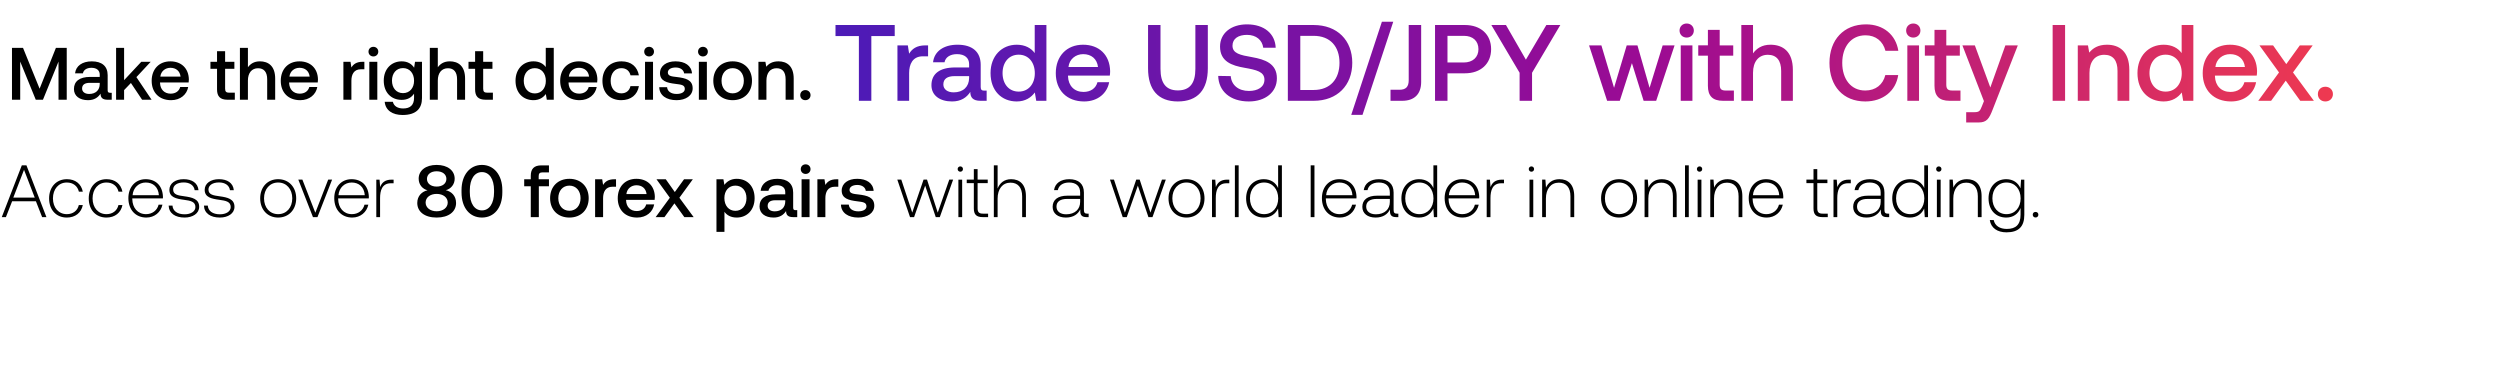
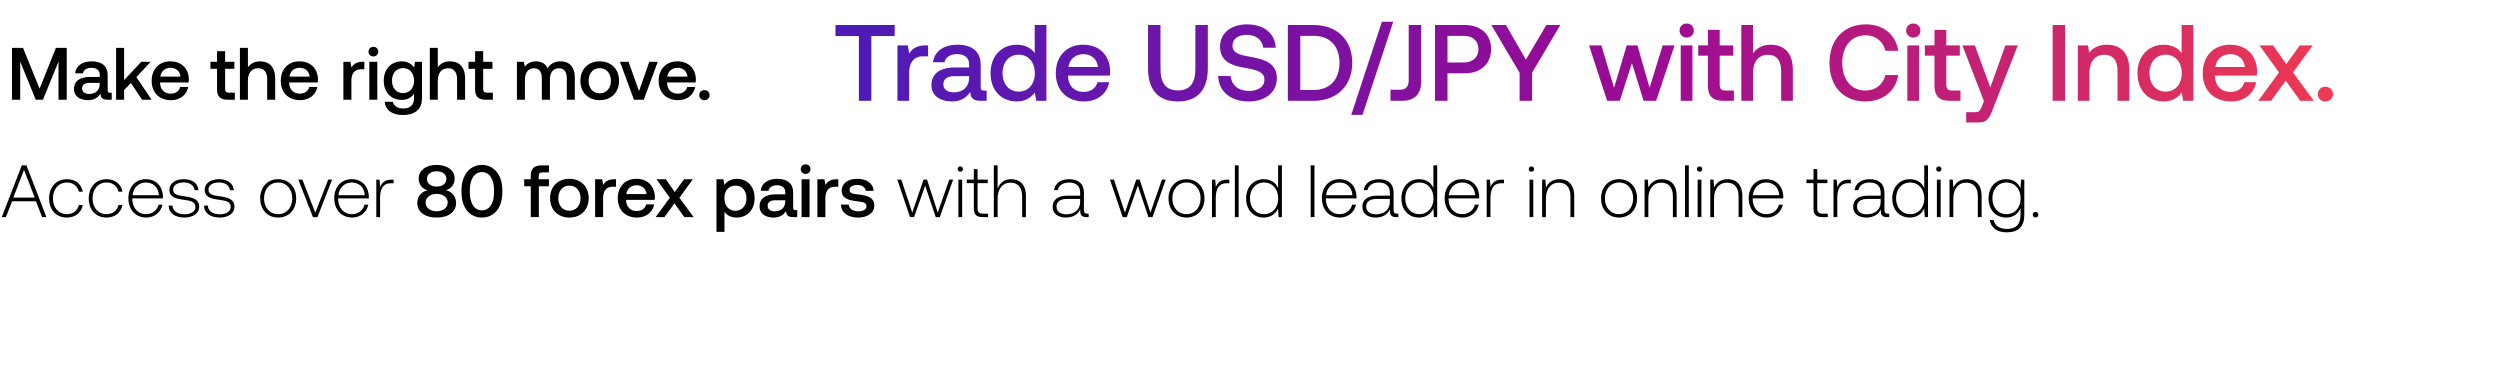
<svg xmlns="http://www.w3.org/2000/svg" width="372" height="58" viewBox="0 0 372 58" fill="none">
-   <path d="M.88 32.306l.923-2.354h3.542l.924 2.354h.638l-2.97-7.7h-.693l-2.98 7.7h.615zm2.694-7.04l1.595 4.136H1.98l1.595-4.136zm6.372 7.106c1.265 0 2.156-.726 2.376-1.859h-.594c-.187.825-.858 1.353-1.782 1.353-1.221 0-2.068-.957-2.068-2.343 0-1.386.836-2.365 2.068-2.365.935 0 1.595.528 1.793 1.364h.583c-.231-1.155-1.1-1.859-2.365-1.859-1.573 0-2.651 1.166-2.651 2.86 0 1.716 1.067 2.85 2.64 2.85zm5.897 0c1.265 0 2.156-.726 2.376-1.859h-.594c-.187.825-.858 1.353-1.782 1.353-1.22 0-2.068-.957-2.068-2.343 0-1.386.836-2.365 2.068-2.365.935 0 1.595.528 1.793 1.364h.583c-.23-1.155-1.1-1.859-2.365-1.859-1.573 0-2.65 1.166-2.65 2.86 0 1.716 1.066 2.85 2.64 2.85zm5.93 0c1.222 0 2.157-.792 2.399-1.914H23.6c-.22.87-.957 1.408-1.87 1.408-1.243 0-2.024-.946-2.046-2.244v-.099h4.554c0-.077.01-.165.01-.23-.054-1.662-1.077-2.63-2.573-2.63-1.53 0-2.574 1.166-2.574 2.816 0 1.75 1.089 2.893 2.673 2.893zm-2.045-3.322c.088-1.133.935-1.892 1.958-1.892 1.089 0 1.87.671 1.958 1.892h-3.916zm5.366 1.54c.044 1.155.979 1.782 2.376 1.782 1.199 0 2.167-.605 2.167-1.595 0-1.177-1.034-1.408-2.233-1.573-.87-.12-1.64-.22-1.64-1 0-.639.628-1.057 1.574-1.057.89 0 1.529.43 1.628 1.155h.572c-.1-1.089-.99-1.639-2.2-1.639-1.243-.01-2.134.627-2.134 1.584 0 1.122 1.034 1.331 2.178 1.485.935.132 1.694.253 1.694 1.078 0 .66-.693 1.078-1.606 1.078-1.067 0-1.76-.495-1.804-1.298h-.572zm5.253 0c.044 1.155.979 1.782 2.376 1.782 1.199 0 2.167-.605 2.167-1.595 0-1.177-1.034-1.408-2.233-1.573-.87-.12-1.64-.22-1.64-1 0-.639.628-1.057 1.574-1.057.89 0 1.529.43 1.628 1.155h.572c-.1-1.089-.99-1.639-2.2-1.639-1.243-.01-2.134.627-2.134 1.584 0 1.122 1.034 1.331 2.178 1.485.935.132 1.694.253 1.694 1.078 0 .66-.693 1.078-1.606 1.078-1.067 0-1.76-.495-1.804-1.298h-.572zm11.042 1.782c1.573 0 2.684-1.166 2.684-2.86 0-1.683-1.111-2.849-2.684-2.849-1.573 0-2.673 1.166-2.673 2.85 0 1.693 1.1 2.86 2.673 2.86zm0-.506c-1.243 0-2.101-.968-2.101-2.354 0-1.375.858-2.354 2.1-2.354 1.244 0 2.102.98 2.102 2.354 0 1.386-.858 2.354-2.101 2.354zm5.18.44h.67l2.178-5.577h-.583l-1.914 4.928-1.925-4.928h-.605l2.178 5.577zm5.841.066c1.221 0 2.156-.792 2.398-1.914h-.572c-.22.87-.957 1.408-1.87 1.408-1.243 0-2.024-.946-2.046-2.244v-.099h4.554c0-.077.011-.165.011-.23-.055-1.662-1.078-2.63-2.574-2.63-1.529 0-2.574 1.166-2.574 2.816 0 1.75 1.09 2.893 2.673 2.893zm-2.046-3.322c.088-1.133.935-1.892 1.958-1.892 1.09 0 1.87.671 1.958 1.892h-3.916zm7.907-2.32c-1.034 0-1.474.494-1.705 1.11l-.088-1.11h-.484v5.576h.561V29.48c0-1.133.297-2.21 1.606-2.21h.407v-.54h-.297zm8.053 1.572a1.734 1.734 0 001.331-1.716c0-1.199-1.034-2.046-2.684-2.046-1.639 0-2.673.847-2.673 2.046 0 .935.616 1.551 1.32 1.727-.825.187-1.529.825-1.529 1.892 0 1.276 1.067 2.167 2.882 2.167 1.815 0 2.893-.89 2.893-2.167 0-1.089-.715-1.727-1.54-1.903zm-1.353-2.816c.88 0 1.452.462 1.452 1.133 0 .682-.572 1.144-1.452 1.144-.869 0-1.44-.462-1.44-1.144 0-.67.571-1.133 1.44-1.133zm0 5.951c-.968 0-1.639-.55-1.639-1.298s.671-1.287 1.64-1.287c.978 0 1.65.54 1.65 1.287 0 .748-.672 1.298-1.65 1.298zm3.704-2.805c0 2.321 1.243 3.74 3.036 3.74s3.036-1.419 3.036-3.74v-.352c0-2.233-1.243-3.74-3.036-3.74s-3.036 1.507-3.036 3.74v.352zm4.84-.044c0 1.727-.726 2.717-1.804 2.717s-1.804-.99-1.804-2.717v-.264c0-1.716.726-2.717 1.804-2.717s1.804 1.001 1.804 2.717v.264zm4.486-.869h.978v4.587h1.2V27.72h1.507v-1.045h-1.53v-.473c0-.385.165-.55.55-.55h.98v-1.045h-1.134c-1.089 0-1.573.528-1.573 1.54v.528h-.978v1.045zm6.725 4.653c1.716 0 2.87-1.155 2.87-2.882 0-1.716-1.154-2.882-2.87-2.882-1.716 0-2.871 1.166-2.871 2.882 0 1.727 1.155 2.882 2.87 2.882zm0-1.012c-1.001 0-1.65-.78-1.65-1.87 0-1.089.649-1.87 1.65-1.87 1 0 1.66.781 1.66 1.87 0 1.09-.66 1.87-1.66 1.87zm6.675-4.686c-.924 0-1.375.374-1.661.847l-.132-.847h-1.056v5.632h1.188V29.48c0-.869.341-1.694 1.397-1.694h.528v-1.11h-.264zm3.401 5.698c1.397 0 2.343-.847 2.541-1.958h-1.188c-.165.627-.693.99-1.419.99-.935 0-1.54-.627-1.573-1.584v-.077h4.246c.022-.154.033-.308.033-.45-.033-1.65-1.122-2.685-2.75-2.685-1.66 0-2.772 1.155-2.772 2.893 0 1.727 1.111 2.871 2.882 2.871zm-1.595-3.498c.088-.803.737-1.309 1.496-1.309.825 0 1.408.473 1.507 1.31h-3.003zm4.355 3.432h1.309l1.485-2.046 1.474 2.046h1.386l-2.123-2.882 2.002-2.75h-1.309l-1.375 1.903-1.342-1.903h-1.386l1.99 2.75-2.111 2.882zm12.062-5.698c-.88 0-1.463.407-1.837.902l-.143-.836h-1.034v7.832h1.188v-2.992c.352.506.957.858 1.826.858 1.54 0 2.662-1.144 2.662-2.882 0-1.804-1.122-2.882-2.662-2.882zm-.198 4.763c-.99 0-1.639-.78-1.639-1.903 0-1.089.649-1.848 1.639-1.848s1.65.76 1.65 1.87c0 1.1-.66 1.881-1.65 1.881zm8.96-.099c-.242 0-.363-.077-.363-.363v-2.255c0-1.33-.858-2.046-2.354-2.046-1.419 0-2.365.682-2.486 1.782h1.166c.088-.495.561-.825 1.265-.825.781 0 1.232.385 1.232 1.012v.341h-1.419c-1.573 0-2.409.65-2.409 1.804 0 1.045.858 1.65 2.09 1.65.913 0 1.485-.396 1.859-.968 0 .561.264.902 1.034.902h.627v-1.034h-.242zm-1.54-1.276c-.011.87-.583 1.452-1.573 1.452-.649 0-1.045-.33-1.045-.803 0-.572.407-.847 1.144-.847h1.474v.198zm3.034-4.114c.407 0 .726-.297.726-.715s-.319-.715-.726-.715-.726.297-.726.715.319.715.726.715zm-.605 6.424h1.188v-5.632h-1.188v5.632zm5.201-5.632c-.924 0-1.375.374-1.661.847l-.132-.847h-1.056v5.632h1.188V29.48c0-.869.341-1.694 1.397-1.694h.528v-1.11h-.264zm.658 3.773c.033 1.221 1.067 1.925 2.574 1.925 1.364 0 2.387-.682 2.387-1.76 0-1.254-1.045-1.518-2.332-1.672-.814-.088-1.353-.154-1.353-.682 0-.45.462-.737 1.166-.737s1.188.363 1.254.88h1.166c-.077-1.155-1.056-1.793-2.442-1.793-1.353-.01-2.31.682-2.31 1.75 0 1.165 1.012 1.44 2.299 1.594.869.11 1.386.154 1.386.76 0 .45-.484.736-1.221.736-.858 0-1.364-.418-1.408-1h-1.166zm10.277 1.86h.605l1.65-4.687 1.573 4.686h.605l1.98-5.577h-.572l-1.716 4.906-1.595-4.906h-.517l-1.683 4.906-1.628-4.906h-.594l1.892 5.577zm7.483-6.755c.22 0 .396-.165.396-.396a.388.388 0 00-.396-.396.388.388 0 00-.396.396c0 .231.176.396.396.396zm-.286 6.754h.561V26.73h-.561v5.577zm2.298-1.298c0 .891.363 1.298 1.309 1.298h.814v-.517h-.77c-.583 0-.792-.22-.792-.792v-3.75h1.507v-.518h-1.507v-1.562h-.561v1.562h-1.056v.517h1.056v3.762zm5.551-4.345c-1.045 0-1.694.583-2.013 1.386v-3.443h-.561v7.7h.561v-2.75c0-1.452.737-2.376 1.925-2.376 1.067 0 1.727.704 1.727 2.024v3.102h.561v-3.124c0-1.76-.935-2.519-2.2-2.519zm11.323 5.126c-.33 0-.495-.11-.495-.539v-2.596c0-1.276-.781-1.99-2.178-1.99-1.276 0-2.123.615-2.266 1.627h.561c.143-.682.737-1.133 1.683-1.133 1.045 0 1.639.55 1.639 1.474v.484h-1.892c-1.43 0-2.2.616-2.2 1.661 0 .99.781 1.595 1.969 1.595 1.133 0 1.804-.517 2.145-1.21v.198c-.022.66.253.946.913.946h.33v-.517h-.209zm-1.056-1.738c0 1.067-.759 1.837-2.079 1.837-.891 0-1.441-.45-1.441-1.144 0-.737.55-1.144 1.584-1.144h1.936v.451zm6.333 2.255h.605l1.65-4.686 1.573 4.686h.605l1.98-5.577h-.572l-1.716 4.906-1.595-4.906h-.517l-1.683 4.906-1.628-4.906h-.594l1.892 5.577zm9.49.066c1.573 0 2.684-1.166 2.684-2.86 0-1.683-1.111-2.849-2.684-2.849-1.573 0-2.673 1.166-2.673 2.85 0 1.693 1.1 2.86 2.673 2.86zm0-.506c-1.243 0-2.101-.968-2.101-2.354 0-1.375.858-2.354 2.101-2.354 1.243 0 2.101.98 2.101 2.354 0 1.386-.858 2.354-2.101 2.354zm6.076-5.137c-1.034 0-1.474.495-1.705 1.111l-.088-1.11h-.484v5.576h.561V29.48c0-1.133.297-2.21 1.606-2.21h.407v-.54h-.297zm1.128 5.577h.561v-7.7h-.561v7.7zm6.434-4.323c-.341-.792-1.089-1.32-2.134-1.32-1.529 0-2.629 1.166-2.629 2.85 0 1.76 1.1 2.86 2.629 2.86 1.045 0 1.771-.562 2.123-1.343l.088 1.276h.484v-7.7h-.561v3.377zm-2.09 3.883c-1.243 0-2.101-.968-2.101-2.354 0-1.375.858-2.354 2.101-2.354 1.243 0 2.101.98 2.101 2.365 0 1.375-.858 2.343-2.101 2.343zm6.935.44h.561v-7.7h-.561v7.7zm4.344.066c1.221 0 2.156-.792 2.398-1.914h-.572c-.22.87-.957 1.408-1.87 1.408-1.243 0-2.024-.946-2.046-2.244v-.099h4.554c0-.077.011-.165.011-.23-.055-1.662-1.078-2.63-2.574-2.63-1.529 0-2.574 1.166-2.574 2.816 0 1.75 1.089 2.893 2.673 2.893zm-2.046-3.322c.088-1.133.935-1.892 1.958-1.892 1.089 0 1.87.671 1.958 1.892h-3.916zm10.536 2.74c-.33 0-.495-.11-.495-.54v-2.596c0-1.276-.781-1.99-2.178-1.99-1.276 0-2.123.615-2.266 1.627h.561c.143-.682.737-1.133 1.683-1.133 1.045 0 1.639.55 1.639 1.474v.484h-1.892c-1.43 0-2.2.616-2.2 1.661 0 .99.781 1.595 1.969 1.595 1.133 0 1.804-.517 2.145-1.21v.198c-.022.66.253.946.913.946h.33v-.517h-.209zm-1.056-1.739c0 1.067-.759 1.837-2.079 1.837-.891 0-1.441-.45-1.441-1.144 0-.737.55-1.144 1.584-1.144h1.936v.451zm6.483-2.068c-.341-.792-1.089-1.32-2.134-1.32-1.529 0-2.629 1.166-2.629 2.85 0 1.76 1.1 2.86 2.629 2.86 1.045 0 1.771-.562 2.123-1.343l.088 1.276h.484v-7.7h-.561v3.377zm-2.09 3.883c-1.243 0-2.101-.968-2.101-2.354 0-1.375.858-2.354 2.101-2.354 1.243 0 2.101.98 2.101 2.365 0 1.375-.858 2.343-2.101 2.343zm6.435.506c1.221 0 2.156-.792 2.398-1.914h-.572c-.22.87-.957 1.408-1.87 1.408-1.243 0-2.024-.946-2.046-2.244v-.099h4.554c0-.077.011-.165.011-.23-.055-1.662-1.078-2.63-2.574-2.63-1.529 0-2.574 1.166-2.574 2.816 0 1.75 1.089 2.893 2.673 2.893zm-2.046-3.322c.088-1.133.935-1.892 1.958-1.892 1.089 0 1.87.671 1.958 1.892h-3.916zm7.907-2.32c-1.034 0-1.474.494-1.705 1.11l-.088-1.11h-.484v5.576h.561V29.48c0-1.133.297-2.21 1.606-2.21h.407v-.54h-.297zm4.379-1.178c.22 0 .396-.165.396-.396a.388.388 0 00-.396-.396.388.388 0 00-.396.396c0 .231.176.396.396.396zm-.286 6.754h.561V26.73h-.561v5.577zm4.454-5.643c-1.023 0-1.683.528-2.002 1.254l-.088-1.188h-.484v5.577h.561v-2.75c0-1.452.737-2.376 1.925-2.376 1.078 0 1.727.704 1.727 2.024v3.102h.561v-3.124c0-1.76-.935-2.519-2.2-2.519zm8.87 5.71c1.573 0 2.684-1.167 2.684-2.86 0-1.684-1.111-2.85-2.684-2.85-1.573 0-2.673 1.166-2.673 2.85 0 1.693 1.1 2.86 2.673 2.86zm0-.507c-1.243 0-2.101-.968-2.101-2.354 0-1.375.858-2.354 2.101-2.354 1.243 0 2.101.98 2.101 2.354 0 1.386-.858 2.354-2.101 2.354zm6.373-5.203c-1.023 0-1.683.528-2.002 1.254l-.088-1.188h-.484v5.577h.561v-2.75c0-1.452.737-2.376 1.925-2.376 1.078 0 1.727.704 1.727 2.024v3.102h.561v-3.124c0-1.76-.935-2.519-2.2-2.519zm3.442 5.643h.561v-7.7h-.561v7.7zm2.165-6.754c.22 0 .396-.165.396-.396a.388.388 0 00-.396-.396.388.388 0 00-.396.396c0 .231.176.396.396.396zm-.286 6.754h.561V26.73h-.561v5.577zm4.454-5.643c-1.023 0-1.683.528-2.002 1.254l-.088-1.188h-.484v5.577h.561v-2.75c0-1.452.737-2.376 1.925-2.376 1.078 0 1.727.704 1.727 2.024v3.102h.561v-3.124c0-1.76-.935-2.519-2.2-2.519zm5.82 5.71c1.221 0 2.156-.793 2.398-1.915h-.572c-.22.87-.957 1.408-1.87 1.408-1.243 0-2.024-.946-2.046-2.244v-.099h4.554c0-.077.011-.165.011-.23-.055-1.662-1.078-2.63-2.574-2.63-1.529 0-2.574 1.166-2.574 2.816 0 1.75 1.089 2.893 2.673 2.893zm-2.046-3.323c.088-1.133.935-1.892 1.958-1.892 1.089 0 1.87.671 1.958 1.892h-3.916zm9.013 1.958c0 .891.363 1.298 1.309 1.298h.814v-.517h-.77c-.583 0-.792-.22-.792-.792v-3.75h1.507v-.518h-1.507v-1.562h-.561v1.562h-1.056v.517h1.056v3.762zm5.253-4.279c-1.034 0-1.474.495-1.705 1.111l-.088-1.11h-.484v5.576h.561V29.48c0-1.133.297-2.21 1.606-2.21h.407v-.54h-.297zm5.798 5.06c-.33 0-.495-.11-.495-.539v-2.596c0-1.276-.781-1.99-2.178-1.99-1.276 0-2.123.615-2.266 1.627h.561c.143-.682.737-1.133 1.683-1.133 1.045 0 1.639.55 1.639 1.474v.484h-1.892c-1.43 0-2.2.616-2.2 1.661 0 .99.781 1.595 1.969 1.595 1.133 0 1.804-.517 2.145-1.21v.198c-.022.66.253.946.913.946h.33v-.517h-.209zm-1.056-1.738c0 1.067-.759 1.837-2.079 1.837-.891 0-1.441-.45-1.441-1.144 0-.737.55-1.144 1.584-1.144h1.936v.451zm6.484-2.068c-.341-.792-1.089-1.32-2.134-1.32-1.529 0-2.629 1.166-2.629 2.85 0 1.76 1.1 2.86 2.629 2.86 1.045 0 1.771-.562 2.123-1.343l.088 1.276h.484v-7.7h-.561v3.377zm-2.09 3.883c-1.243 0-2.101-.968-2.101-2.354 0-1.375.858-2.354 2.101-2.354 1.243 0 2.101.98 2.101 2.365 0 1.375-.858 2.343-2.101 2.343zm4.256-6.314c.22 0 .396-.165.396-.396a.388.388 0 00-.396-.396.388.388 0 00-.396.396c0 .231.176.396.396.396zm-.286 6.754h.561V26.73h-.561v5.577zm4.454-5.643c-1.023 0-1.683.528-2.002 1.254l-.088-1.188h-.484v5.577h.561v-2.75c0-1.452.737-2.376 1.925-2.376 1.078 0 1.727.704 1.727 2.024v3.102h.561v-3.124c0-1.76-.935-2.519-2.2-2.519zm7.985 1.364c-.341-.825-1.089-1.364-2.123-1.364-1.529 0-2.629 1.155-2.629 2.85 0 1.76 1.1 2.86 2.629 2.86 1.045 0 1.782-.55 2.134-1.42v.99c0 1.485-.704 2.123-2.046 2.123-1.045 0-1.771-.473-1.947-1.32h-.583c.176 1.188 1.133 1.826 2.486 1.826 1.804 0 2.651-.858 2.651-2.607V26.73h-.484l-.088 1.298zm-2.079 3.84c-1.243 0-2.101-.969-2.101-2.355 0-1.386.858-2.354 2.101-2.354 1.243 0 2.101.968 2.101 2.365 0 1.375-.858 2.343-2.101 2.343zm3.904.076c0 .253.176.418.418.418a.398.398 0 00.418-.418c0-.253-.176-.407-.418-.407s-.418.154-.418.407zM1.782 14.84h1.224V9.162l2.316 5.678h1.07l2.315-5.678v5.678H9.93V7.122H8.32l-2.426 6.075-2.47-6.075H1.782v7.718zm14.602-1.036c-.243 0-.364-.077-.364-.364v-2.26c0-1.335-.86-2.051-2.36-2.051-1.422 0-2.37.683-2.492 1.786h1.169c.088-.496.562-.827 1.268-.827.783 0 1.235.386 1.235 1.014v.342h-1.423c-1.576 0-2.415.65-2.415 1.808 0 1.048.86 1.654 2.095 1.654.916 0 1.49-.397 1.864-.97 0 .563.265.904 1.037.904h.628v-1.036h-.242zm-1.544-1.28c-.011.872-.585 1.456-1.577 1.456-.65 0-1.048-.33-1.048-.805 0-.573.408-.849 1.147-.849h1.478v.199zm2.435 2.316h1.19v-1.433l1.015-1.059 1.665 2.492h1.411l-2.26-3.363 2.128-2.282h-1.4l-2.558 2.734V7.122h-1.191v7.718zm8.182.066c1.4 0 2.348-.849 2.547-1.962h-1.191c-.165.628-.695.992-1.422.992-.938 0-1.544-.628-1.577-1.588v-.077h4.256c.022-.154.033-.309.033-.452-.033-1.654-1.125-2.69-2.757-2.69-1.665 0-2.778 1.157-2.778 2.9 0 1.73 1.113 2.877 2.889 2.877zm-1.6-3.506c.089-.805.74-1.312 1.5-1.312.827 0 1.412.474 1.511 1.312h-3.01zm8.438 1.908c0 1.025.463 1.532 1.544 1.532h1.102v-1.047h-.838c-.452 0-.606-.166-.606-.607v-2.944h1.378V9.195h-1.378V7.618h-1.202v1.577h-.981v1.047h.981v3.066zm6.37-4.18c-.882 0-1.422.398-1.775.883V7.12h-1.191v7.72h1.19v-2.856c0-1.136.574-1.831 1.511-1.831.883 0 1.357.573 1.357 1.643v3.043h1.19v-3.142c0-1.886-1.025-2.57-2.282-2.57zm6.002 5.778c1.4 0 2.349-.849 2.547-1.962h-1.19c-.166.628-.695.992-1.423.992-.937 0-1.544-.628-1.577-1.588v-.077h4.256c.022-.154.033-.309.033-.452-.033-1.654-1.124-2.69-2.756-2.69-1.665 0-2.779 1.157-2.779 2.9 0 1.73 1.114 2.877 2.889 2.877zM43.068 11.4c.088-.805.739-1.312 1.5-1.312.827 0 1.411.474 1.51 1.312h-3.01zm10.885-2.205c-.926 0-1.378.375-1.665.849l-.132-.85h-1.059v5.646h1.191v-2.833c0-.872.342-1.699 1.4-1.699h.53V9.195h-.265zM55.56 8.4c.408 0 .728-.298.728-.717s-.32-.717-.728-.717-.728.298-.728.717c0 .42.32.717.728.717zm-.607 6.44h1.191V9.194h-1.19v5.645zm6.67-4.764c-.364-.562-.97-.948-1.852-.948-1.533 0-2.669 1.135-2.669 2.867 0 1.797 1.136 2.866 2.669 2.866.882 0 1.466-.364 1.84-.926v.629c0 1.08-.584 1.577-1.62 1.577-.838 0-1.39-.364-1.533-.993h-1.213c.11 1.268 1.158 1.963 2.658 1.963 2.029 0 2.889-.97 2.889-2.503V9.195h-1.037l-.132.882zm-1.654 3.782c-.992 0-1.643-.76-1.643-1.864 0-1.091.65-1.863 1.643-1.863.992 0 1.643.772 1.643 1.886 0 1.08-.65 1.841-1.643 1.841zm6.953-4.73c-.883 0-1.423.397-1.776.882V7.12h-1.19v7.72h1.19v-2.856c0-1.136.574-1.831 1.511-1.831.882 0 1.356.573 1.356 1.643v3.043h1.191v-3.142c0-1.886-1.025-2.57-2.282-2.57zm3.773 4.179c0 1.025.463 1.532 1.544 1.532h1.103v-1.047h-.838c-.453 0-.607-.166-.607-.607v-2.944h1.378V9.195h-1.378V7.618h-1.202v1.577h-.981v1.047h.981v3.066zm10.515-3.33c-.364-.497-.97-.85-1.83-.85-1.534 0-2.67 1.147-2.67 2.89 0 1.808 1.136 2.888 2.67 2.888.892 0 1.477-.418 1.84-.915l.144.85H82.4V7.12h-1.191v2.857zm-1.632 3.925c-.993 0-1.643-.772-1.643-1.886 0-1.102.65-1.874 1.643-1.874.992 0 1.643.772 1.643 1.897 0 1.091-.65 1.863-1.643 1.863zm6.666 1.003c1.4 0 2.348-.849 2.547-1.962h-1.191c-.165.628-.695.992-1.422.992-.938 0-1.544-.628-1.577-1.588v-.077h4.256c.022-.154.033-.309.033-.452-.033-1.654-1.125-2.69-2.757-2.69-1.665 0-2.778 1.157-2.778 2.9 0 1.73 1.113 2.877 2.889 2.877zm-1.6-3.506c.09-.805.74-1.312 1.5-1.312.827 0 1.412.474 1.511 1.312h-3.01zm7.8 3.506c1.445 0 2.404-.804 2.624-2.084H93.81c-.143.651-.628 1.07-1.356 1.07-.96 0-1.588-.76-1.588-1.863 0-1.114.629-1.886 1.588-1.886.739 0 1.213.408 1.367 1.07h1.246c-.231-1.28-1.135-2.084-2.59-2.084-1.71 0-2.835 1.157-2.835 2.9 0 1.764 1.092 2.877 2.801 2.877zm4.142-6.505c.408 0 .728-.298.728-.717s-.32-.717-.728-.717-.727.298-.727.717c0 .42.32.717.727.717zm-.606 6.44h1.19V9.194h-1.19v5.645zm2.115-1.864c.034 1.224 1.07 1.93 2.581 1.93 1.367 0 2.392-.684 2.392-1.765 0-1.257-1.047-1.521-2.337-1.676-.816-.088-1.356-.154-1.356-.683 0-.452.463-.74 1.168-.74.706 0 1.191.365 1.257.883h1.169c-.077-1.158-1.058-1.797-2.448-1.797-1.356-.011-2.315.683-2.315 1.753 0 1.169 1.014 1.444 2.304 1.599.871.11 1.39.154 1.39.76 0 .453-.485.74-1.224.74-.86 0-1.368-.42-1.412-1.004h-1.169zm6.503-4.576c.408 0 .728-.298.728-.717s-.32-.717-.728-.717-.728.298-.728.717c0 .42.32.717.728.717zm-.607 6.44h1.191V9.194h-1.191v5.645zm5.027.066c1.72 0 2.878-1.158 2.878-2.89 0-1.72-1.158-2.888-2.878-2.888-1.72 0-2.878 1.168-2.878 2.889 0 1.73 1.158 2.888 2.878 2.888zm0-1.015c-1.003 0-1.654-.783-1.654-1.874 0-1.092.651-1.875 1.654-1.875s1.665.783 1.665 1.874c0 1.092-.662 1.875-1.665 1.875zm6.813-4.763c-.916 0-1.456.363-1.809.805l-.132-.74h-1.036v5.646h1.19v-2.845c0-1.146.563-1.841 1.511-1.841.893 0 1.345.573 1.345 1.643v3.043h1.202v-3.142c0-1.886-1.025-2.57-2.271-2.57zm3.244 5.028c0 .44.32.75.761.75s.772-.31.772-.75c0-.441-.331-.75-.772-.75s-.761.309-.761.75z" fill="#000" />
+   <path d="M.88 32.306l.923-2.354h3.542l.924 2.354h.638l-2.97-7.7h-.693l-2.98 7.7h.615zm2.694-7.04l1.595 4.136H1.98l1.595-4.136zm6.372 7.106c1.265 0 2.156-.726 2.376-1.859h-.594c-.187.825-.858 1.353-1.782 1.353-1.221 0-2.068-.957-2.068-2.343 0-1.386.836-2.365 2.068-2.365.935 0 1.595.528 1.793 1.364h.583c-.231-1.155-1.1-1.859-2.365-1.859-1.573 0-2.651 1.166-2.651 2.86 0 1.716 1.067 2.85 2.64 2.85zm5.897 0c1.265 0 2.156-.726 2.376-1.859h-.594c-.187.825-.858 1.353-1.782 1.353-1.22 0-2.068-.957-2.068-2.343 0-1.386.836-2.365 2.068-2.365.935 0 1.595.528 1.793 1.364h.583c-.23-1.155-1.1-1.859-2.365-1.859-1.573 0-2.65 1.166-2.65 2.86 0 1.716 1.066 2.85 2.64 2.85zm5.93 0c1.222 0 2.157-.792 2.399-1.914H23.6c-.22.87-.957 1.408-1.87 1.408-1.243 0-2.024-.946-2.046-2.244v-.099h4.554c0-.077.01-.165.01-.23-.054-1.662-1.077-2.63-2.573-2.63-1.53 0-2.574 1.166-2.574 2.816 0 1.75 1.089 2.893 2.673 2.893zm-2.045-3.322c.088-1.133.935-1.892 1.958-1.892 1.089 0 1.87.671 1.958 1.892h-3.916zm5.366 1.54c.044 1.155.979 1.782 2.376 1.782 1.199 0 2.167-.605 2.167-1.595 0-1.177-1.034-1.408-2.233-1.573-.87-.12-1.64-.22-1.64-1 0-.639.628-1.057 1.574-1.057.89 0 1.529.43 1.628 1.155h.572c-.1-1.089-.99-1.639-2.2-1.639-1.243-.01-2.134.627-2.134 1.584 0 1.122 1.034 1.331 2.178 1.485.935.132 1.694.253 1.694 1.078 0 .66-.693 1.078-1.606 1.078-1.067 0-1.76-.495-1.804-1.298h-.572zm5.253 0c.044 1.155.979 1.782 2.376 1.782 1.199 0 2.167-.605 2.167-1.595 0-1.177-1.034-1.408-2.233-1.573-.87-.12-1.64-.22-1.64-1 0-.639.628-1.057 1.574-1.057.89 0 1.529.43 1.628 1.155h.572c-.1-1.089-.99-1.639-2.2-1.639-1.243-.01-2.134.627-2.134 1.584 0 1.122 1.034 1.331 2.178 1.485.935.132 1.694.253 1.694 1.078 0 .66-.693 1.078-1.606 1.078-1.067 0-1.76-.495-1.804-1.298h-.572zm11.042 1.782c1.573 0 2.684-1.166 2.684-2.86 0-1.683-1.111-2.849-2.684-2.849-1.573 0-2.673 1.166-2.673 2.85 0 1.693 1.1 2.86 2.673 2.86zm0-.506c-1.243 0-2.101-.968-2.101-2.354 0-1.375.858-2.354 2.1-2.354 1.244 0 2.102.98 2.102 2.354 0 1.386-.858 2.354-2.101 2.354zm5.18.44h.67l2.178-5.577h-.583l-1.914 4.928-1.925-4.928h-.605l2.178 5.577zm5.841.066c1.221 0 2.156-.792 2.398-1.914h-.572c-.22.87-.957 1.408-1.87 1.408-1.243 0-2.024-.946-2.046-2.244v-.099h4.554c0-.077.011-.165.011-.23-.055-1.662-1.078-2.63-2.574-2.63-1.529 0-2.574 1.166-2.574 2.816 0 1.75 1.09 2.893 2.673 2.893zm-2.046-3.322c.088-1.133.935-1.892 1.958-1.892 1.09 0 1.87.671 1.958 1.892h-3.916zm7.907-2.32c-1.034 0-1.474.494-1.705 1.11l-.088-1.11h-.484v5.576h.561V29.48c0-1.133.297-2.21 1.606-2.21h.407v-.54h-.297zm8.053 1.572a1.734 1.734 0 001.331-1.716c0-1.199-1.034-2.046-2.684-2.046-1.639 0-2.673.847-2.673 2.046 0 .935.616 1.551 1.32 1.727-.825.187-1.529.825-1.529 1.892 0 1.276 1.067 2.167 2.882 2.167 1.815 0 2.893-.89 2.893-2.167 0-1.089-.715-1.727-1.54-1.903zm-1.353-2.816c.88 0 1.452.462 1.452 1.133 0 .682-.572 1.144-1.452 1.144-.869 0-1.44-.462-1.44-1.144 0-.67.571-1.133 1.44-1.133zm0 5.951c-.968 0-1.639-.55-1.639-1.298s.671-1.287 1.64-1.287c.978 0 1.65.54 1.65 1.287 0 .748-.672 1.298-1.65 1.298zm3.704-2.805c0 2.321 1.243 3.74 3.036 3.74s3.036-1.419 3.036-3.74v-.352c0-2.233-1.243-3.74-3.036-3.74s-3.036 1.507-3.036 3.74v.352zm4.84-.044c0 1.727-.726 2.717-1.804 2.717s-1.804-.99-1.804-2.717v-.264c0-1.716.726-2.717 1.804-2.717s1.804 1.001 1.804 2.717v.264zm4.486-.869h.978v4.587h1.2V27.72h1.507v-1.045h-1.53v-.473c0-.385.165-.55.55-.55h.98v-1.045h-1.134c-1.089 0-1.573.528-1.573 1.54v.528h-.978v1.045zm6.725 4.653c1.716 0 2.87-1.155 2.87-2.882 0-1.716-1.154-2.882-2.87-2.882-1.716 0-2.871 1.166-2.871 2.882 0 1.727 1.155 2.882 2.87 2.882zm0-1.012c-1.001 0-1.65-.78-1.65-1.87 0-1.089.649-1.87 1.65-1.87 1 0 1.66.781 1.66 1.87 0 1.09-.66 1.87-1.66 1.87zm6.675-4.686c-.924 0-1.375.374-1.661.847l-.132-.847h-1.056v5.632h1.188V29.48c0-.869.341-1.694 1.397-1.694h.528v-1.11h-.264zm3.401 5.698c1.397 0 2.343-.847 2.541-1.958h-1.188c-.165.627-.693.99-1.419.99-.935 0-1.54-.627-1.573-1.584v-.077h4.246c.022-.154.033-.308.033-.45-.033-1.65-1.122-2.685-2.75-2.685-1.66 0-2.772 1.155-2.772 2.893 0 1.727 1.111 2.871 2.882 2.871zm-1.595-3.498c.088-.803.737-1.309 1.496-1.309.825 0 1.408.473 1.507 1.31h-3.003zm4.355 3.432h1.309l1.485-2.046 1.474 2.046h1.386l-2.123-2.882 2.002-2.75h-1.309l-1.375 1.903-1.342-1.903h-1.386l1.99 2.75-2.111 2.882zm12.062-5.698c-.88 0-1.463.407-1.837.902l-.143-.836h-1.034v7.832h1.188v-2.992c.352.506.957.858 1.826.858 1.54 0 2.662-1.144 2.662-2.882 0-1.804-1.122-2.882-2.662-2.882zm-.198 4.763c-.99 0-1.639-.78-1.639-1.903 0-1.089.649-1.848 1.639-1.848s1.65.76 1.65 1.87c0 1.1-.66 1.881-1.65 1.881zm8.96-.099c-.242 0-.363-.077-.363-.363v-2.255c0-1.33-.858-2.046-2.354-2.046-1.419 0-2.365.682-2.486 1.782h1.166c.088-.495.561-.825 1.265-.825.781 0 1.232.385 1.232 1.012v.341h-1.419c-1.573 0-2.409.65-2.409 1.804 0 1.045.858 1.65 2.09 1.65.913 0 1.485-.396 1.859-.968 0 .561.264.902 1.034.902h.627v-1.034h-.242zm-1.54-1.276c-.011.87-.583 1.452-1.573 1.452-.649 0-1.045-.33-1.045-.803 0-.572.407-.847 1.144-.847h1.474v.198zm3.034-4.114c.407 0 .726-.297.726-.715s-.319-.715-.726-.715-.726.297-.726.715.319.715.726.715zm-.605 6.424h1.188v-5.632h-1.188v5.632zm5.201-5.632c-.924 0-1.375.374-1.661.847l-.132-.847h-1.056v5.632h1.188V29.48c0-.869.341-1.694 1.397-1.694h.528v-1.11h-.264zm.658 3.773c.033 1.221 1.067 1.925 2.574 1.925 1.364 0 2.387-.682 2.387-1.76 0-1.254-1.045-1.518-2.332-1.672-.814-.088-1.353-.154-1.353-.682 0-.45.462-.737 1.166-.737s1.188.363 1.254.88h1.166c-.077-1.155-1.056-1.793-2.442-1.793-1.353-.01-2.31.682-2.31 1.75 0 1.165 1.012 1.44 2.299 1.594.869.11 1.386.154 1.386.76 0 .45-.484.736-1.221.736-.858 0-1.364-.418-1.408-1h-1.166zm10.277 1.86h.605l1.65-4.687 1.573 4.686h.605l1.98-5.577h-.572l-1.716 4.906-1.595-4.906h-.517l-1.683 4.906-1.628-4.906h-.594l1.892 5.577zm7.483-6.755c.22 0 .396-.165.396-.396a.388.388 0 00-.396-.396.388.388 0 00-.396.396c0 .231.176.396.396.396zm-.286 6.754h.561V26.73h-.561v5.577zm2.298-1.298c0 .891.363 1.298 1.309 1.298h.814v-.517h-.77c-.583 0-.792-.22-.792-.792v-3.75h1.507v-.518h-1.507v-1.562h-.561v1.562h-1.056v.517h1.056v3.762zm5.551-4.345c-1.045 0-1.694.583-2.013 1.386v-3.443h-.561v7.7h.561v-2.75c0-1.452.737-2.376 1.925-2.376 1.067 0 1.727.704 1.727 2.024v3.102h.561v-3.124c0-1.76-.935-2.519-2.2-2.519zm11.323 5.126c-.33 0-.495-.11-.495-.539v-2.596c0-1.276-.781-1.99-2.178-1.99-1.276 0-2.123.615-2.266 1.627h.561c.143-.682.737-1.133 1.683-1.133 1.045 0 1.639.55 1.639 1.474v.484h-1.892c-1.43 0-2.2.616-2.2 1.661 0 .99.781 1.595 1.969 1.595 1.133 0 1.804-.517 2.145-1.21v.198c-.022.66.253.946.913.946h.33v-.517h-.209zm-1.056-1.738c0 1.067-.759 1.837-2.079 1.837-.891 0-1.441-.45-1.441-1.144 0-.737.55-1.144 1.584-1.144h1.936v.451zm6.333 2.255h.605l1.65-4.686 1.573 4.686h.605l1.98-5.577h-.572l-1.716 4.906-1.595-4.906h-.517l-1.683 4.906-1.628-4.906h-.594l1.892 5.577zm9.49.066c1.573 0 2.684-1.166 2.684-2.86 0-1.683-1.111-2.849-2.684-2.849-1.573 0-2.673 1.166-2.673 2.85 0 1.693 1.1 2.86 2.673 2.86zm0-.506c-1.243 0-2.101-.968-2.101-2.354 0-1.375.858-2.354 2.101-2.354 1.243 0 2.101.98 2.101 2.354 0 1.386-.858 2.354-2.101 2.354zm6.076-5.137c-1.034 0-1.474.495-1.705 1.111l-.088-1.11h-.484v5.576h.561V29.48c0-1.133.297-2.21 1.606-2.21h.407v-.54h-.297zm1.128 5.577h.561v-7.7h-.561v7.7zm6.434-4.323c-.341-.792-1.089-1.32-2.134-1.32-1.529 0-2.629 1.166-2.629 2.85 0 1.76 1.1 2.86 2.629 2.86 1.045 0 1.771-.562 2.123-1.343l.088 1.276h.484v-7.7h-.561v3.377zm-2.09 3.883c-1.243 0-2.101-.968-2.101-2.354 0-1.375.858-2.354 2.101-2.354 1.243 0 2.101.98 2.101 2.365 0 1.375-.858 2.343-2.101 2.343zm6.935.44h.561v-7.7h-.561v7.7zm4.344.066c1.221 0 2.156-.792 2.398-1.914h-.572c-.22.87-.957 1.408-1.87 1.408-1.243 0-2.024-.946-2.046-2.244v-.099h4.554c0-.077.011-.165.011-.23-.055-1.662-1.078-2.63-2.574-2.63-1.529 0-2.574 1.166-2.574 2.816 0 1.75 1.089 2.893 2.673 2.893zm-2.046-3.322c.088-1.133.935-1.892 1.958-1.892 1.089 0 1.87.671 1.958 1.892h-3.916zm10.536 2.74c-.33 0-.495-.11-.495-.54v-2.596c0-1.276-.781-1.99-2.178-1.99-1.276 0-2.123.615-2.266 1.627h.561c.143-.682.737-1.133 1.683-1.133 1.045 0 1.639.55 1.639 1.474v.484h-1.892c-1.43 0-2.2.616-2.2 1.661 0 .99.781 1.595 1.969 1.595 1.133 0 1.804-.517 2.145-1.21v.198c-.022.66.253.946.913.946h.33v-.517h-.209zm-1.056-1.739c0 1.067-.759 1.837-2.079 1.837-.891 0-1.441-.45-1.441-1.144 0-.737.55-1.144 1.584-1.144h1.936v.451zm6.483-2.068c-.341-.792-1.089-1.32-2.134-1.32-1.529 0-2.629 1.166-2.629 2.85 0 1.76 1.1 2.86 2.629 2.86 1.045 0 1.771-.562 2.123-1.343l.088 1.276h.484v-7.7h-.561v3.377zm-2.09 3.883c-1.243 0-2.101-.968-2.101-2.354 0-1.375.858-2.354 2.101-2.354 1.243 0 2.101.98 2.101 2.365 0 1.375-.858 2.343-2.101 2.343zm6.435.506c1.221 0 2.156-.792 2.398-1.914h-.572c-.22.87-.957 1.408-1.87 1.408-1.243 0-2.024-.946-2.046-2.244v-.099h4.554c0-.077.011-.165.011-.23-.055-1.662-1.078-2.63-2.574-2.63-1.529 0-2.574 1.166-2.574 2.816 0 1.75 1.089 2.893 2.673 2.893zm-2.046-3.322c.088-1.133.935-1.892 1.958-1.892 1.089 0 1.87.671 1.958 1.892h-3.916zm7.907-2.32c-1.034 0-1.474.494-1.705 1.11l-.088-1.11h-.484v5.576h.561V29.48c0-1.133.297-2.21 1.606-2.21h.407v-.54h-.297zm4.379-1.178c.22 0 .396-.165.396-.396a.388.388 0 00-.396-.396.388.388 0 00-.396.396c0 .231.176.396.396.396zm-.286 6.754h.561V26.73h-.561v5.577zm4.454-5.643c-1.023 0-1.683.528-2.002 1.254l-.088-1.188h-.484v5.577h.561v-2.75c0-1.452.737-2.376 1.925-2.376 1.078 0 1.727.704 1.727 2.024v3.102h.561v-3.124c0-1.76-.935-2.519-2.2-2.519zm8.87 5.71c1.573 0 2.684-1.167 2.684-2.86 0-1.684-1.111-2.85-2.684-2.85-1.573 0-2.673 1.166-2.673 2.85 0 1.693 1.1 2.86 2.673 2.86zm0-.507c-1.243 0-2.101-.968-2.101-2.354 0-1.375.858-2.354 2.101-2.354 1.243 0 2.101.98 2.101 2.354 0 1.386-.858 2.354-2.101 2.354zm6.373-5.203c-1.023 0-1.683.528-2.002 1.254l-.088-1.188h-.484v5.577h.561v-2.75c0-1.452.737-2.376 1.925-2.376 1.078 0 1.727.704 1.727 2.024v3.102h.561v-3.124c0-1.76-.935-2.519-2.2-2.519zm3.442 5.643h.561v-7.7h-.561v7.7zm2.165-6.754c.22 0 .396-.165.396-.396a.388.388 0 00-.396-.396.388.388 0 00-.396.396c0 .231.176.396.396.396zm-.286 6.754h.561V26.73h-.561v5.577zm4.454-5.643c-1.023 0-1.683.528-2.002 1.254l-.088-1.188h-.484v5.577h.561v-2.75c0-1.452.737-2.376 1.925-2.376 1.078 0 1.727.704 1.727 2.024v3.102h.561v-3.124c0-1.76-.935-2.519-2.2-2.519zm5.82 5.71c1.221 0 2.156-.793 2.398-1.915h-.572c-.22.87-.957 1.408-1.87 1.408-1.243 0-2.024-.946-2.046-2.244v-.099h4.554c0-.077.011-.165.011-.23-.055-1.662-1.078-2.63-2.574-2.63-1.529 0-2.574 1.166-2.574 2.816 0 1.75 1.089 2.893 2.673 2.893zm-2.046-3.323c.088-1.133.935-1.892 1.958-1.892 1.089 0 1.87.671 1.958 1.892h-3.916zm9.013 1.958c0 .891.363 1.298 1.309 1.298h.814v-.517h-.77c-.583 0-.792-.22-.792-.792v-3.75h1.507v-.518h-1.507v-1.562h-.561v1.562h-1.056v.517h1.056v3.762zm5.253-4.279c-1.034 0-1.474.495-1.705 1.111l-.088-1.11h-.484v5.576h.561V29.48c0-1.133.297-2.21 1.606-2.21h.407v-.54h-.297zm5.798 5.06c-.33 0-.495-.11-.495-.539v-2.596c0-1.276-.781-1.99-2.178-1.99-1.276 0-2.123.615-2.266 1.627h.561c.143-.682.737-1.133 1.683-1.133 1.045 0 1.639.55 1.639 1.474v.484h-1.892c-1.43 0-2.2.616-2.2 1.661 0 .99.781 1.595 1.969 1.595 1.133 0 1.804-.517 2.145-1.21v.198c-.022.66.253.946.913.946h.33v-.517h-.209zm-1.056-1.738c0 1.067-.759 1.837-2.079 1.837-.891 0-1.441-.45-1.441-1.144 0-.737.55-1.144 1.584-1.144h1.936v.451zm6.484-2.068c-.341-.792-1.089-1.32-2.134-1.32-1.529 0-2.629 1.166-2.629 2.85 0 1.76 1.1 2.86 2.629 2.86 1.045 0 1.771-.562 2.123-1.343l.088 1.276h.484v-7.7h-.561v3.377zm-2.09 3.883c-1.243 0-2.101-.968-2.101-2.354 0-1.375.858-2.354 2.101-2.354 1.243 0 2.101.98 2.101 2.365 0 1.375-.858 2.343-2.101 2.343zm4.256-6.314c.22 0 .396-.165.396-.396a.388.388 0 00-.396-.396.388.388 0 00-.396.396c0 .231.176.396.396.396zm-.286 6.754h.561V26.73h-.561v5.577zm4.454-5.643c-1.023 0-1.683.528-2.002 1.254l-.088-1.188h-.484v5.577h.561v-2.75c0-1.452.737-2.376 1.925-2.376 1.078 0 1.727.704 1.727 2.024v3.102h.561v-3.124c0-1.76-.935-2.519-2.2-2.519zm7.985 1.364c-.341-.825-1.089-1.364-2.123-1.364-1.529 0-2.629 1.155-2.629 2.85 0 1.76 1.1 2.86 2.629 2.86 1.045 0 1.782-.55 2.134-1.42v.99c0 1.485-.704 2.123-2.046 2.123-1.045 0-1.771-.473-1.947-1.32h-.583c.176 1.188 1.133 1.826 2.486 1.826 1.804 0 2.651-.858 2.651-2.607V26.73h-.484l-.088 1.298zm-2.079 3.84c-1.243 0-2.101-.969-2.101-2.355 0-1.386.858-2.354 2.101-2.354 1.243 0 2.101.968 2.101 2.365 0 1.375-.858 2.343-2.101 2.343zm3.904.076c0 .253.176.418.418.418a.398.398 0 00.418-.418c0-.253-.176-.407-.418-.407s-.418.154-.418.407zM1.782 14.84h1.224V9.162l2.316 5.678h1.07l2.315-5.678v5.678H9.93V7.122H8.32l-2.426 6.075-2.47-6.075H1.782v7.718zm14.602-1.036c-.243 0-.364-.077-.364-.364v-2.26c0-1.335-.86-2.051-2.36-2.051-1.422 0-2.37.683-2.492 1.786h1.169c.088-.496.562-.827 1.268-.827.783 0 1.235.386 1.235 1.014v.342h-1.423c-1.576 0-2.415.65-2.415 1.808 0 1.048.86 1.654 2.095 1.654.916 0 1.49-.397 1.864-.97 0 .563.265.904 1.037.904h.628v-1.036h-.242zm-1.544-1.28c-.011.872-.585 1.456-1.577 1.456-.65 0-1.048-.33-1.048-.805 0-.573.408-.849 1.147-.849h1.478v.199zm2.435 2.316h1.19v-1.433l1.015-1.059 1.665 2.492h1.411l-2.26-3.363 2.128-2.282h-1.4l-2.558 2.734V7.122h-1.191v7.718zm8.182.066c1.4 0 2.348-.849 2.547-1.962h-1.191c-.165.628-.695.992-1.422.992-.938 0-1.544-.628-1.577-1.588v-.077h4.256c.022-.154.033-.309.033-.452-.033-1.654-1.125-2.69-2.757-2.69-1.665 0-2.778 1.157-2.778 2.9 0 1.73 1.113 2.877 2.889 2.877zm-1.6-3.506c.089-.805.74-1.312 1.5-1.312.827 0 1.412.474 1.511 1.312h-3.01zm8.438 1.908c0 1.025.463 1.532 1.544 1.532h1.102v-1.047h-.838c-.452 0-.606-.166-.606-.607v-2.944h1.378V9.195h-1.378V7.618h-1.202v1.577h-.981v1.047h.981v3.066zm6.37-4.18c-.882 0-1.422.398-1.775.883V7.12h-1.191v7.72h1.19v-2.856c0-1.136.574-1.831 1.511-1.831.883 0 1.357.573 1.357 1.643v3.043h1.19v-3.142c0-1.886-1.025-2.57-2.282-2.57zm6.002 5.778c1.4 0 2.349-.849 2.547-1.962h-1.19c-.166.628-.695.992-1.423.992-.937 0-1.544-.628-1.577-1.588v-.077h4.256c.022-.154.033-.309.033-.452-.033-1.654-1.124-2.69-2.756-2.69-1.665 0-2.779 1.157-2.779 2.9 0 1.73 1.114 2.877 2.889 2.877zM43.068 11.4c.088-.805.739-1.312 1.5-1.312.827 0 1.411.474 1.51 1.312h-3.01zm10.885-2.205c-.926 0-1.378.375-1.665.849l-.132-.85h-1.059v5.646h1.191v-2.833c0-.872.342-1.699 1.4-1.699h.53V9.195h-.265zM55.56 8.4c.408 0 .728-.298.728-.717s-.32-.717-.728-.717-.728.298-.728.717c0 .42.32.717.728.717zm-.607 6.44h1.191V9.194h-1.19v5.645zm6.67-4.764c-.364-.562-.97-.948-1.852-.948-1.533 0-2.669 1.135-2.669 2.867 0 1.797 1.136 2.866 2.669 2.866.882 0 1.466-.364 1.84-.926v.629c0 1.08-.584 1.577-1.62 1.577-.838 0-1.39-.364-1.533-.993h-1.213c.11 1.268 1.158 1.963 2.658 1.963 2.029 0 2.889-.97 2.889-2.503V9.195h-1.037l-.132.882zm-1.654 3.782c-.992 0-1.643-.76-1.643-1.864 0-1.091.65-1.863 1.643-1.863.992 0 1.643.772 1.643 1.886 0 1.08-.65 1.841-1.643 1.841zm6.953-4.73c-.883 0-1.423.397-1.776.882V7.12h-1.19v7.72h1.19v-2.856c0-1.136.574-1.831 1.511-1.831.882 0 1.356.573 1.356 1.643v3.043h1.191v-3.142c0-1.886-1.025-2.57-2.282-2.57zm3.773 4.179c0 1.025.463 1.532 1.544 1.532h1.103v-1.047h-.838c-.453 0-.607-.166-.607-.607v-2.944h1.378V9.195h-1.378V7.618h-1.202v1.577h-.981v1.047h.981v3.066zm12.72-4.18c-.926 0-1.566.409-1.93 1.026-.341-.728-1.003-1.025-1.742-1.025-.849.01-1.334.386-1.654.805l-.132-.74h-1.037v5.646h1.191v-3.02c0-1.004.507-1.666 1.323-1.666.783 0 1.191.518 1.191 1.51v3.176h1.202v-3.054c0-1.014.518-1.632 1.334-1.632.772 0 1.18.518 1.18 1.51v3.176h1.191v-3.252c0-1.787-.948-2.46-2.117-2.46zm5.822 5.778c1.72 0 2.878-1.157 2.878-2.889 0-1.72-1.158-2.888-2.878-2.888-1.72 0-2.878 1.168-2.878 2.889 0 1.73 1.158 2.888 2.878 2.888zm0-1.014c-1.003 0-1.654-.783-1.654-1.874 0-1.092.65-1.875 1.654-1.875 1.003 0 1.665.783 1.665 1.874 0 1.092-.662 1.875-1.665 1.875zm5.099.948h1.455l2.084-5.645h-1.257l-1.532 4.366-1.555-4.366h-1.28l2.085 5.645zm6.563.066c1.4 0 2.349-.849 2.547-1.962h-1.191c-.165.628-.694.992-1.422.992-.937 0-1.544-.628-1.577-1.588v-.077h4.256c.022-.154.033-.309.033-.452-.033-1.654-1.124-2.69-2.756-2.69-1.665 0-2.779 1.157-2.779 2.9 0 1.73 1.114 2.877 2.889 2.877zM99.299 11.4c.088-.805.739-1.312 1.5-1.312.827 0 1.411.474 1.511 1.312H99.3zm4.753 2.757c0 .44.32.75.761.75s.772-.31.772-.75c0-.441-.331-.75-.772-.75s-.761.309-.761.75z" fill="#000" />
  <path d="M124.322 5.365h3.48V15h1.853V5.365h3.48V3.722h-8.813v1.643zm13.39 1.386c-1.354 0-2.014.548-2.433 1.24l-.193-1.24h-1.547V15h1.74v-4.14c0-1.273.499-2.482 2.046-2.482h.773V6.751h-.386zm8.748 6.734c-.355 0-.532-.112-.532-.531V9.65c0-1.95-1.257-2.997-3.448-2.997-2.078 0-3.464 1-3.641 2.61h1.708c.129-.725.822-1.208 1.853-1.208 1.144 0 1.804.564 1.804 1.482v.5h-2.078c-2.304 0-3.528.95-3.528 2.642 0 1.53 1.256 2.417 3.061 2.417 1.337 0 2.175-.58 2.722-1.418 0 .822.387 1.321 1.515 1.321h.918v-1.514h-.354zm-2.256-1.868c-.016 1.272-.854 2.126-2.304 2.126-.95 0-1.53-.483-1.53-1.176 0-.838.596-1.24 1.675-1.24h2.159v.29zm9.762-3.722c-.531-.725-1.417-1.24-2.674-1.24-2.24 0-3.899 1.675-3.899 4.22 0 2.643 1.659 4.222 3.899 4.222 1.305 0 2.159-.613 2.69-1.338l.21 1.241h1.514V3.722h-1.74v4.173zm-2.384 5.736c-1.45 0-2.401-1.128-2.401-2.755 0-1.612.951-2.74 2.401-2.74 1.45 0 2.4 1.128 2.4 2.772 0 1.595-.95 2.723-2.4 2.723zm9.74 1.466c2.046 0 3.431-1.24 3.721-2.868h-1.74c-.241.918-1.015 1.45-2.078 1.45-1.369 0-2.255-.918-2.304-2.32v-.113h6.219a4.76 4.76 0 00.048-.66c-.048-2.417-1.643-3.932-4.027-3.932-2.433 0-4.06 1.692-4.06 4.238 0 2.53 1.627 4.205 4.221 4.205zm-2.336-5.124c.129-1.176 1.079-1.917 2.191-1.917 1.208 0 2.062.693 2.207 1.917h-4.398zm11.844.194c0 3.206 1.515 4.93 4.431 4.93 2.932 0 4.463-1.724 4.463-4.93V3.722h-1.853v6.541c0 2.095-.806 3.19-2.61 3.19-1.773 0-2.578-1.095-2.578-3.19v-6.54h-1.853v6.444zm10.438 1.127c.065 2.256 1.756 3.803 4.56 3.803 2.481 0 4.172-1.402 4.172-3.432.017-2.223-1.804-2.82-3.673-3.158-1.772-.306-2.932-.548-2.932-1.708 0-1.063.886-1.61 2.159-1.61 1.369 0 2.271.773 2.416 1.917h1.853c-.08-2.079-1.691-3.48-4.269-3.48-2.401 0-4.012 1.337-4.012 3.302 0 2.24 1.772 2.836 3.641 3.158 1.789.322 2.965.58 2.965 1.772 0 1.08-.967 1.676-2.304 1.676-1.579 0-2.61-.886-2.707-2.207l-1.869-.033zM195.466 15c3.528 0 5.752-2.304 5.752-5.655 0-3.351-2.224-5.623-5.752-5.623h-3.835V15h3.835zm-1.982-9.667h1.982c2.481 0 3.851 1.595 3.851 4.012s-1.37 4.044-3.851 4.044h-1.982V5.333zm9.256 11.761l4.575-13.855h-1.691l-4.56 13.855h1.676zm6.876-5.171c0 .982-.403 1.434-1.385 1.434h-1.322V15h1.74c1.805 0 2.82-.999 2.82-2.803V3.722h-1.853v8.2zM213.533 15h1.852v-4.092h2.594c2.353 0 3.899-1.418 3.899-3.593 0-2.191-1.546-3.593-3.899-3.593h-4.446V15zm4.301-9.667c1.321 0 2.159.757 2.159 1.982 0 1.208-.854 1.982-2.175 1.982h-2.433V5.333h2.449zm8.283 5.494V15h1.853v-4.173l4.205-7.105h-2.078l-3.045 5.156-2.965-5.156h-2.175l4.205 7.105zM239.14 15h1.885l1.805-5.607L244.57 15h1.869l2.738-8.249h-1.772l-1.949 6.316-1.805-6.316h-1.595l-1.885 6.316-1.885-6.316h-1.836L239.14 15zm11.84-9.409c.596 0 1.063-.435 1.063-1.047 0-.612-.467-1.047-1.063-1.047-.597 0-1.064.435-1.064 1.047 0 .612.467 1.047 1.064 1.047zM250.093 15h1.74V6.751h-1.74V15zm4.042-2.24c0 1.499.677 2.24 2.256 2.24h1.611v-1.53h-1.225c-.66 0-.886-.242-.886-.887V8.282h2.014v-1.53h-2.014V4.446h-1.756v2.304h-1.434v1.53h1.434v4.48zm9.308-6.106c-1.289 0-2.079.58-2.594 1.29V3.721h-1.74V15h1.74v-4.173c0-1.66.838-2.674 2.207-2.674 1.289 0 1.982.838 1.982 2.4V15h1.74v-4.592c0-2.755-1.499-3.754-3.335-3.754zm14.114 8.443c2.626 0 4.544-1.547 4.898-3.931h-1.917c-.355 1.433-1.434 2.303-2.997 2.303-2.126 0-3.415-1.707-3.415-4.108 0-2.417 1.321-4.108 3.464-4.108 1.53 0 2.593.886 2.964 2.304h1.917c-.37-2.385-2.223-3.932-4.801-3.932-3.335 0-5.445 2.304-5.445 5.736 0 3.464 2.046 5.736 5.332 5.736zm7.14-9.506c.596 0 1.063-.435 1.063-1.047 0-.612-.467-1.047-1.063-1.047-.596 0-1.064.435-1.064 1.047 0 .612.468 1.047 1.064 1.047zM283.811 15h1.74V6.751h-1.74V15zm4.041-2.24c0 1.499.677 2.24 2.256 2.24h1.611v-1.53h-1.224c-.661 0-.887-.242-.887-.887V8.282h2.014v-1.53h-2.014V4.446h-1.756v2.304h-1.434v1.53h1.434v4.48zm7.358 2.288l-.322.806c-.258.677-.419.838-1.095.838h-1.225v1.53h1.869c1.208 0 1.563-.596 2.078-1.933l3.738-9.538H298.4l-2.239 6.267-2.304-6.267h-1.853l3.206 8.297zM305.433 15h1.852V3.722h-1.852V15zm8.09-8.346c-1.337 0-2.127.532-2.642 1.177l-.193-1.08h-1.515V15h1.74v-4.157c0-1.675.822-2.69 2.207-2.69 1.305 0 1.966.838 1.966 2.4V15h1.756v-4.592c0-2.755-1.498-3.754-3.319-3.754zm11.106 1.241c-.532-.725-1.418-1.24-2.675-1.24-2.239 0-3.899 1.675-3.899 4.22 0 2.643 1.66 4.222 3.899 4.222 1.305 0 2.159-.613 2.691-1.338l.209 1.241h1.515V3.722h-1.74v4.173zm-2.385 5.736c-1.45 0-2.4-1.128-2.4-2.755 0-1.612.95-2.74 2.4-2.74s2.401 1.128 2.401 2.772c0 1.595-.951 2.723-2.401 2.723zm9.74 1.466c2.046 0 3.432-1.24 3.722-2.868h-1.74c-.242.918-1.015 1.45-2.079 1.45-1.369 0-2.255-.918-2.303-2.32v-.113h6.219a4.76 4.76 0 00.048-.66c-.048-2.417-1.643-3.932-4.028-3.932-2.433 0-4.06 1.692-4.06 4.238 0 2.53 1.627 4.205 4.221 4.205zm-2.336-5.124c.129-1.176 1.079-1.917 2.191-1.917 1.208 0 2.062.693 2.207 1.917h-4.398zM336.026 15h1.917l2.175-2.997L342.277 15h2.03l-3.109-4.221 2.932-4.028h-1.917l-2.014 2.787-1.966-2.787h-2.03l2.916 4.028L336.026 15zm8.874-.999c0 .645.468 1.096 1.112 1.096.644 0 1.128-.451 1.128-1.096 0-.644-.484-1.095-1.128-1.095-.644 0-1.112.45-1.112 1.095z" fill="url(#paint0_linear_101_79)" />
  <defs>
    <linearGradient id="paint0_linear_101_79" x1="368" y1="17.023" x2="124" y2="17.023" gradientUnits="userSpaceOnUse">
      <stop stop-color="#FF4343" />
      <stop offset=".5" stop-color="#9C0B93" />
      <stop offset="1" stop-color="#4C1BB7" />
    </linearGradient>
  </defs>
</svg>
